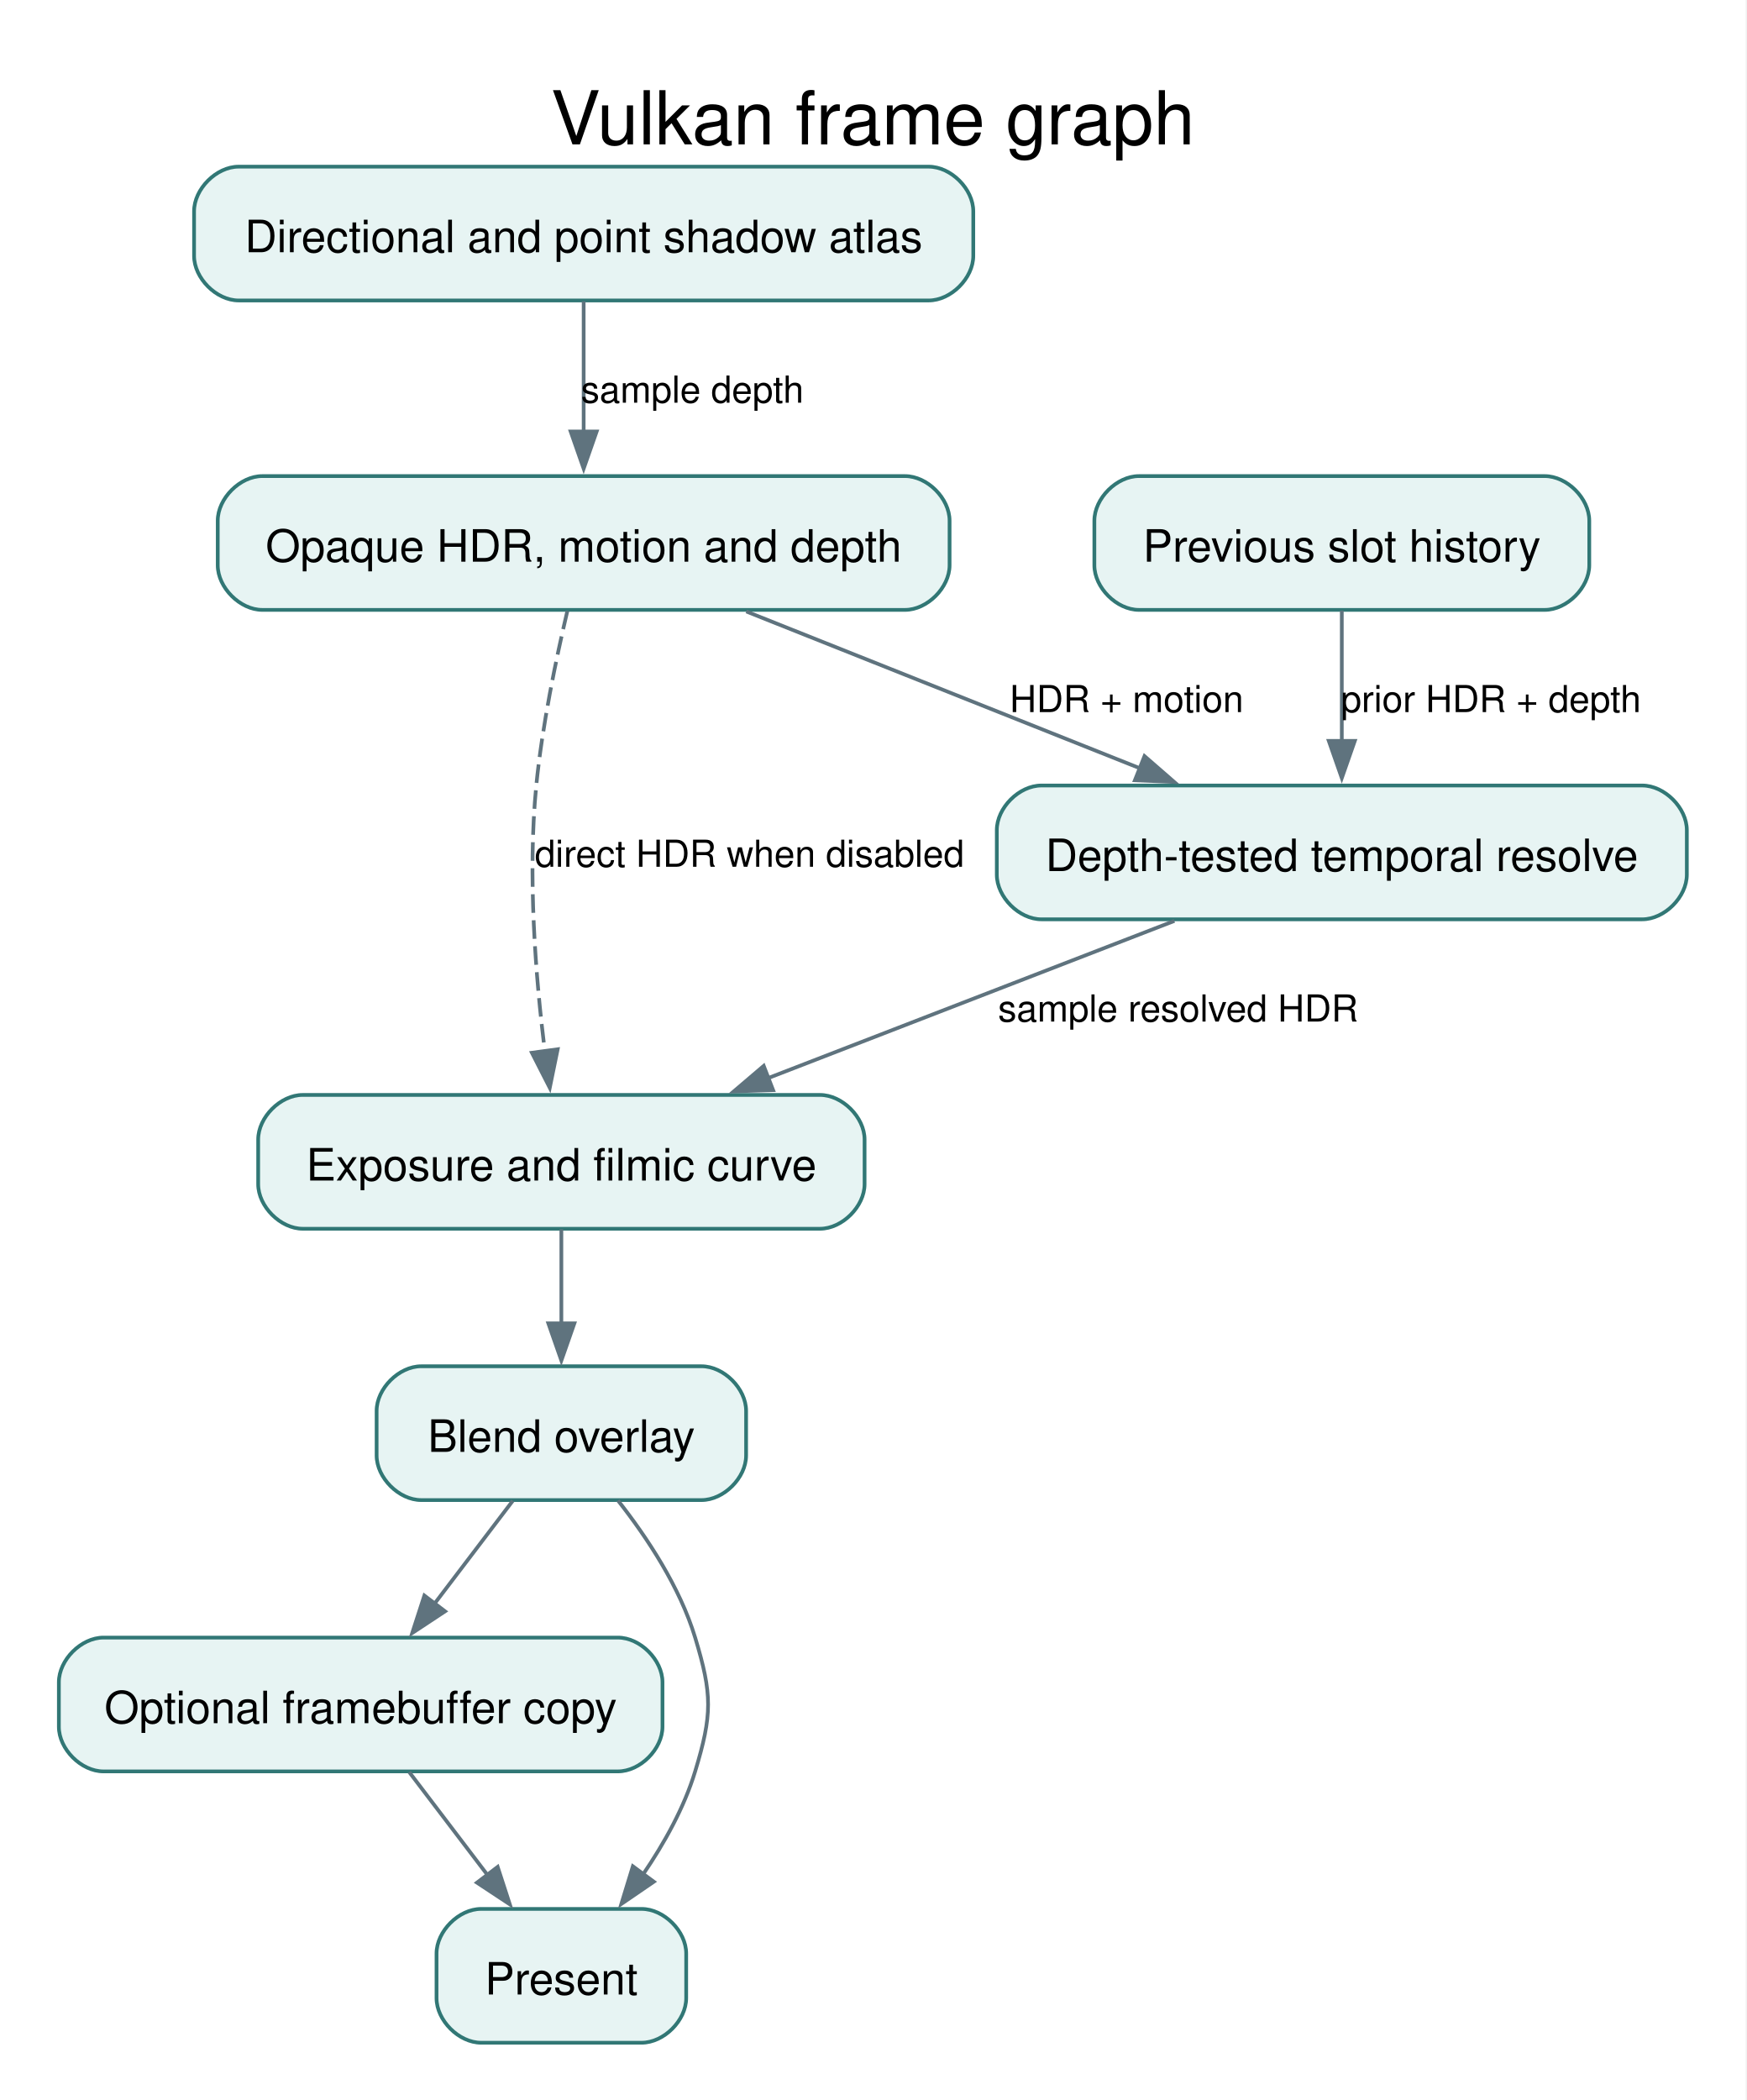
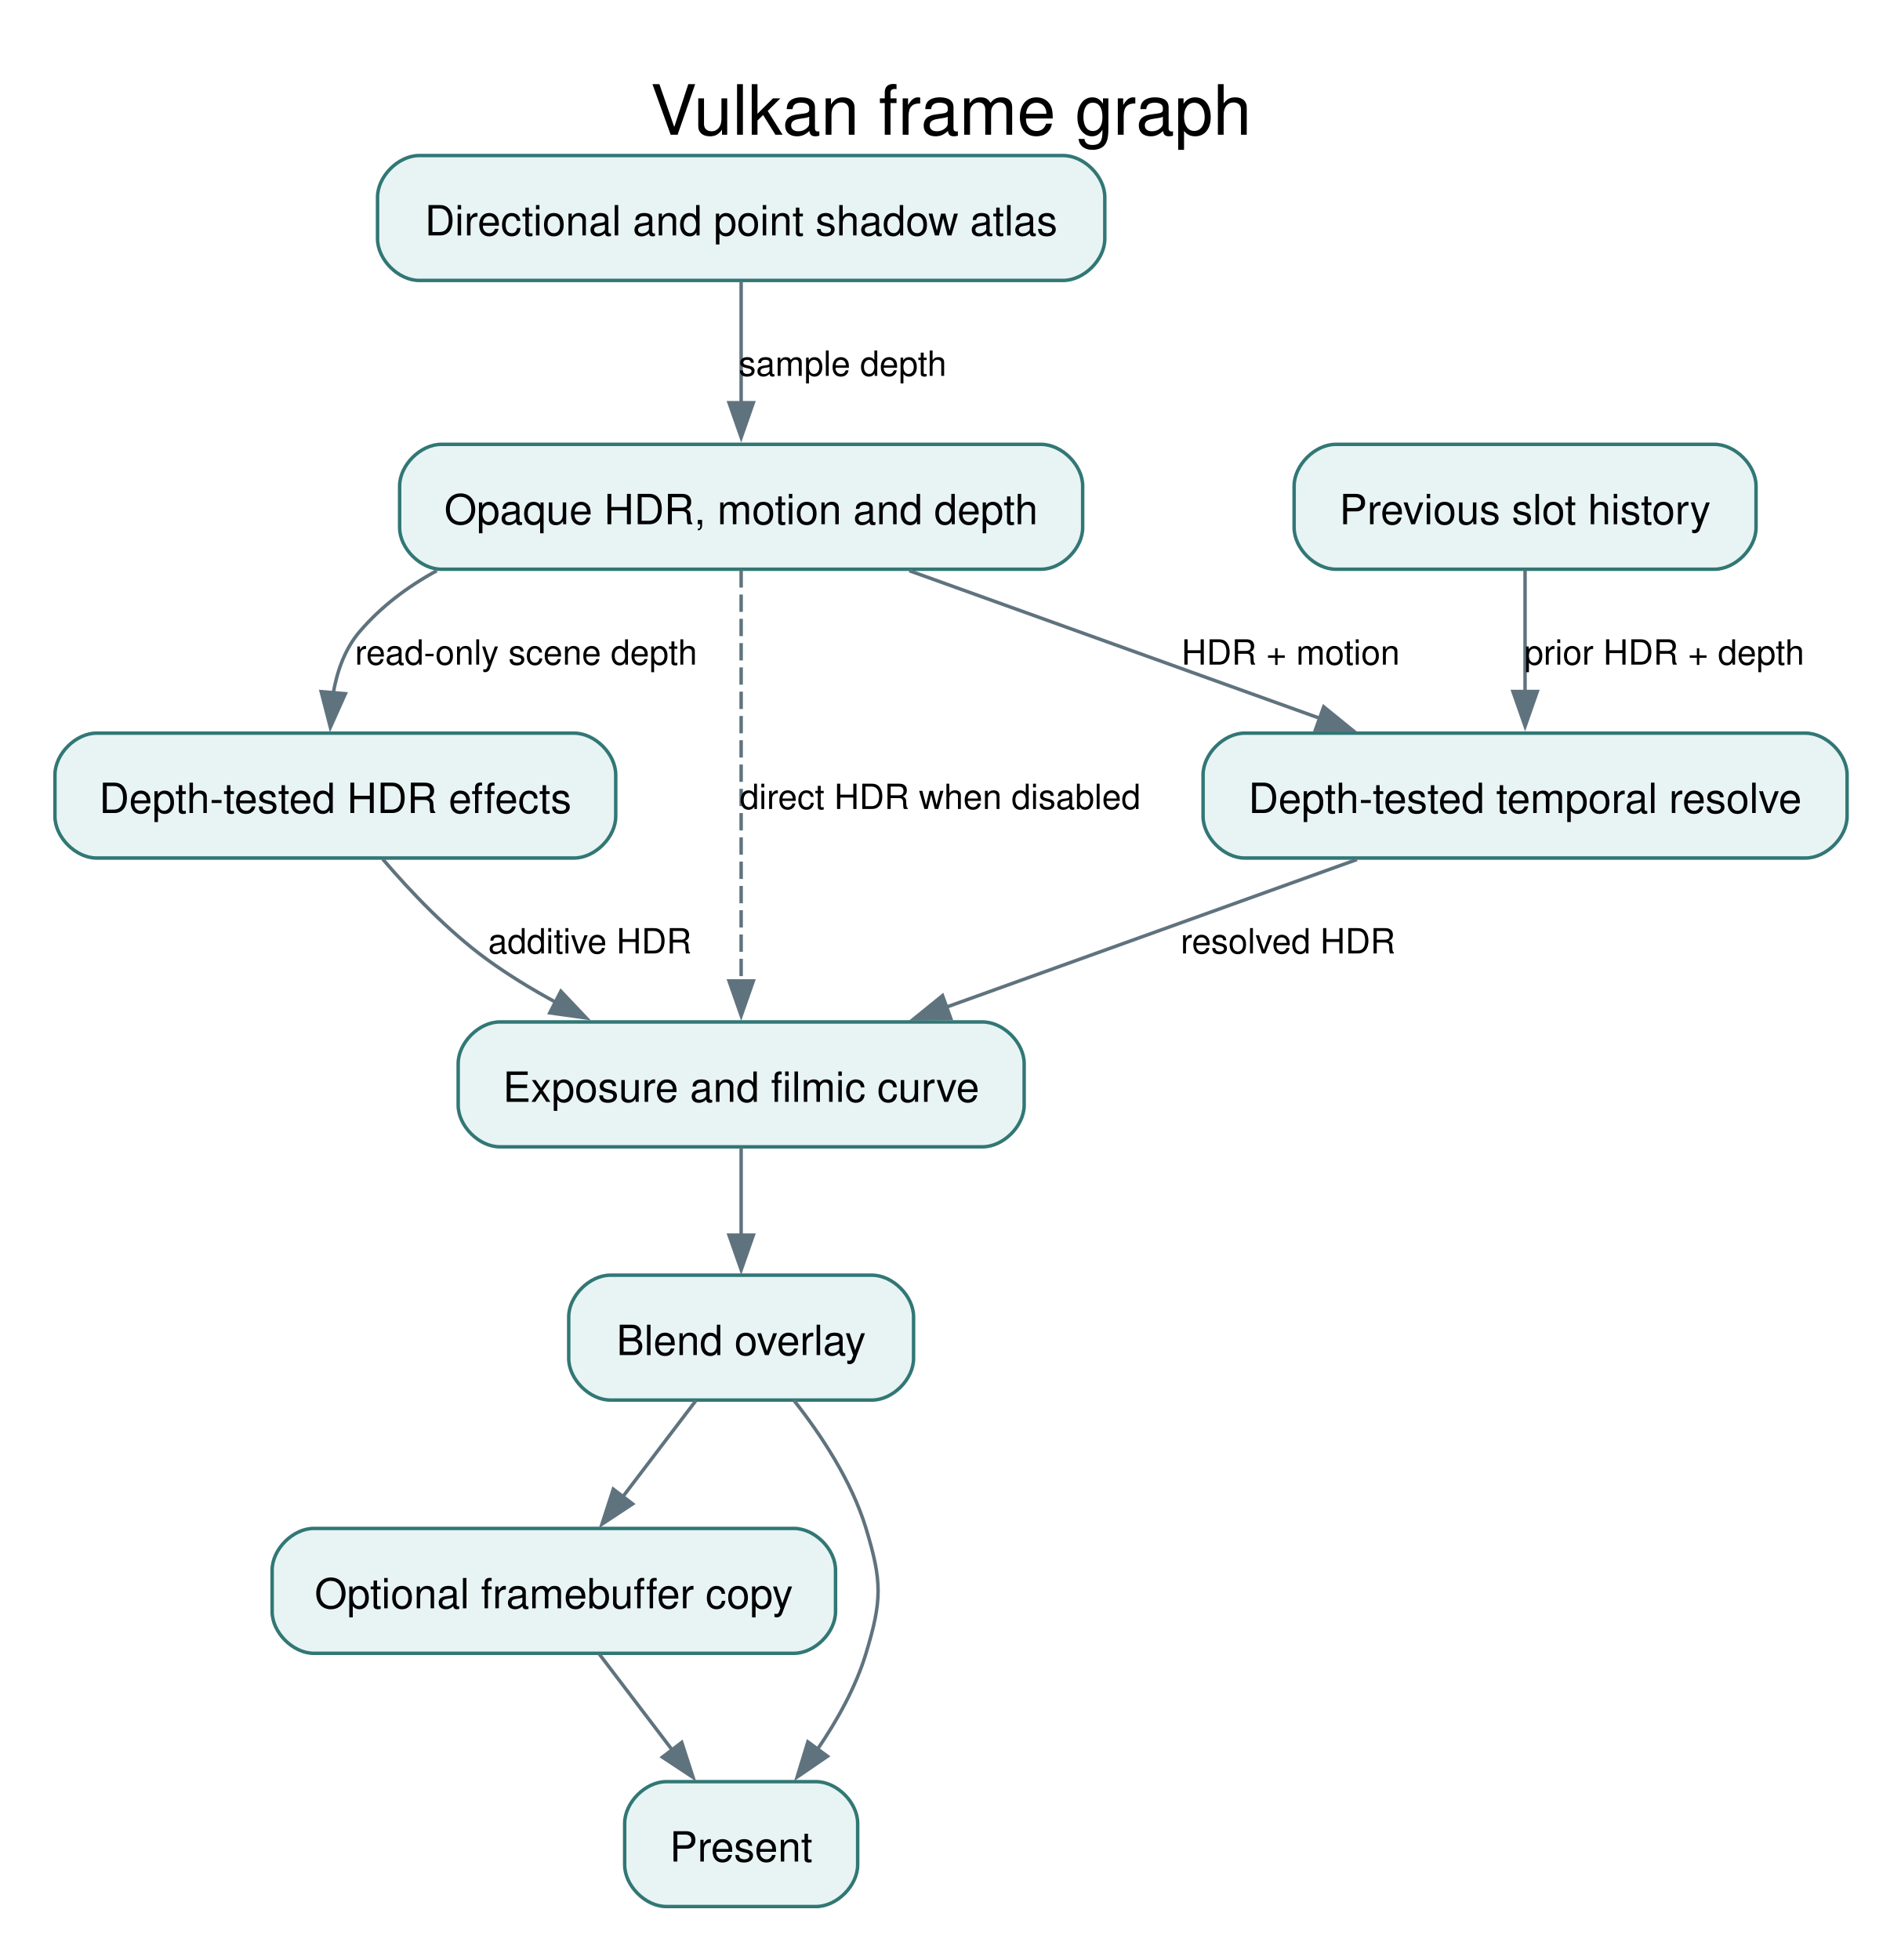
- <svg xmlns="http://www.w3.org/2000/svg" width="470pt" height="565pt" viewBox="0.00 0.00 470.00 565.00">
+ <svg xmlns="http://www.w3.org/2000/svg" width="548pt" height="565pt" viewBox="0.00 0.00 548.00 565.00">
  <g id="graph0" class="graph" transform="scale(1 1) rotate(0) translate(15.84 549.59)">
-     <polygon fill="#ffffff" stroke="none" points="-15.84,15.84 -15.84,-549.59 453.88,-549.59 453.88,15.84 -15.84,15.84" />
-     <text xml:space="preserve" text-anchor="middle" x="219.02" y="-510.75" font-family="Helvetica,sans-Serif" font-size="20.00">Vulkan frame graph</text>
+     <polygon fill="#ffffff" stroke="none" points="-15.84,15.84 -15.84,-549.59 532.51,-549.59 532.51,15.84 -15.84,15.84" />
+     <text xml:space="preserve" text-anchor="middle" x="258.33" y="-510.75" font-family="Helvetica,sans-Serif" font-size="20.00">Vulkan frame graph</text>
    <g id="node1" class="node">
-       <path fill="#e7f4f3" stroke="#317775" d="M234.05,-504.75C234.05,-504.75 48.37,-504.75 48.37,-504.75 42.38,-504.75 36.38,-498.75 36.38,-492.75 36.38,-492.75 36.38,-480.75 36.38,-480.75 36.38,-474.75 42.38,-468.75 48.38,-468.75 48.38,-468.75 234.05,-468.75 234.05,-468.75 240.05,-468.75 246.05,-474.75 246.05,-480.75 246.05,-480.75 246.05,-492.75 246.05,-492.75 246.05,-498.75 240.05,-504.75 234.05,-504.75" />
-       <text xml:space="preserve" text-anchor="middle" x="141.21" y="-481.73" font-family="Helvetica,sans-Serif" font-size="12.00">Directional and point shadow atlas</text>
+       <path fill="#e7f4f3" stroke="#317775" d="M290.67,-504.75C290.67,-504.75 105,-504.75 105,-504.75 99,-504.75 93,-498.75 93,-492.75 93,-492.75 93,-480.75 93,-480.75 93,-474.75 99,-468.75 105,-468.75 105,-468.75 290.67,-468.75 290.67,-468.75 296.67,-468.75 302.67,-474.75 302.67,-480.75 302.67,-480.75 302.67,-492.75 302.67,-492.75 302.67,-498.75 296.67,-504.75 290.67,-504.75" />
+       <text xml:space="preserve" text-anchor="middle" x="197.83" y="-481.73" font-family="Helvetica,sans-Serif" font-size="12.00">Directional and point shadow atlas</text>
    </g>
    <g id="node2" class="node">
-       <path fill="#e7f4f3" stroke="#317775" d="M227.67,-421.5C227.67,-421.5 54.75,-421.5 54.75,-421.5 48.75,-421.5 42.75,-415.5 42.75,-409.5 42.75,-409.5 42.75,-397.5 42.75,-397.5 42.75,-391.5 48.75,-385.5 54.75,-385.5 54.75,-385.5 227.67,-385.5 227.67,-385.5 233.67,-385.5 239.67,-391.5 239.67,-397.5 239.67,-397.5 239.67,-409.5 239.67,-409.5 239.67,-415.5 233.67,-421.5 227.67,-421.5" />
-       <text xml:space="preserve" text-anchor="middle" x="141.21" y="-398.48" font-family="Helvetica,sans-Serif" font-size="12.00">Opaque HDR, motion and depth</text>
+       <path fill="#e7f4f3" stroke="#317775" d="M284.29,-421.5C284.29,-421.5 111.38,-421.5 111.38,-421.5 105.38,-421.5 99.37,-415.5 99.37,-409.5 99.37,-409.5 99.37,-397.5 99.37,-397.5 99.37,-391.5 105.37,-385.5 111.37,-385.5 111.37,-385.5 284.29,-385.5 284.29,-385.5 290.29,-385.5 296.29,-391.5 296.29,-397.5 296.29,-397.5 296.29,-409.5 296.29,-409.5 296.29,-415.5 290.29,-421.5 284.29,-421.5" />
+       <text xml:space="preserve" text-anchor="middle" x="197.83" y="-398.48" font-family="Helvetica,sans-Serif" font-size="12.00">Opaque HDR, motion and depth</text>
    </g>
    <g id="edge1" class="edge">
-       <path fill="none" stroke="#5f737e" d="M141.21,-468.52C141.21,-458.25 141.21,-444.95 141.21,-433.14" />
-       <polygon fill="#5f737e" stroke="#5f737e" points="144.71,-433.5 141.21,-423.5 137.71,-433.5 144.71,-433.5" />
-       <text xml:space="preserve" text-anchor="middle" x="170.46" y="-441.25" font-family="Helvetica,sans-Serif" font-size="10.00">sample depth</text>
+       <path fill="none" stroke="#5f737e" d="M197.83,-468.52C197.83,-458.25 197.83,-444.95 197.83,-433.14" />
+       <polygon fill="#5f737e" stroke="#5f737e" points="201.34,-433.5 197.84,-423.5 194.34,-433.5 201.34,-433.5" />
+       <text xml:space="preserve" text-anchor="middle" x="227.08" y="-441.25" font-family="Helvetica,sans-Serif" font-size="10.00">sample depth</text>
    </g>
    <g id="node4" class="node">
-       <path fill="#e7f4f3" stroke="#317775" d="M426.05,-338.25C426.05,-338.25 264.38,-338.25 264.38,-338.25 258.38,-338.25 252.38,-332.25 252.38,-326.25 252.38,-326.25 252.38,-314.25 252.38,-314.25 252.38,-308.25 258.38,-302.25 264.38,-302.25 264.38,-302.25 426.05,-302.25 426.05,-302.25 432.05,-302.25 438.05,-308.25 438.05,-314.25 438.05,-314.25 438.05,-326.25 438.05,-326.25 438.05,-332.25 432.05,-338.25 426.05,-338.25" />
-       <text xml:space="preserve" text-anchor="middle" x="345.21" y="-315.23" font-family="Helvetica,sans-Serif" font-size="12.00">Depth-tested temporal resolve</text>
+       <path fill="#e7f4f3" stroke="#317775" d="M504.67,-338.25C504.67,-338.25 343,-338.25 343,-338.25 337,-338.25 331,-332.25 331,-326.25 331,-326.25 331,-314.25 331,-314.25 331,-308.25 337,-302.25 343,-302.25 343,-302.25 504.67,-302.25 504.67,-302.25 510.67,-302.25 516.67,-308.25 516.67,-314.25 516.67,-314.25 516.67,-326.25 516.67,-326.25 516.67,-332.25 510.67,-338.25 504.67,-338.25" />
+       <text xml:space="preserve" text-anchor="middle" x="423.83" y="-315.23" font-family="Helvetica,sans-Serif" font-size="12.00">Depth-tested temporal resolve</text>
    </g>
    <g id="edge2" class="edge">
-       <path fill="none" stroke="#5f737e" d="M184.97,-385.07C216.03,-372.7 257.92,-356.01 291.08,-342.81" />
-       <polygon fill="#5f737e" stroke="#5f737e" points="292.12,-346.16 300.11,-339.21 289.53,-339.66 292.12,-346.16" />
-       <text xml:space="preserve" text-anchor="middle" x="287.3" y="-358" font-family="Helvetica,sans-Serif" font-size="10.00">HDR + motion</text>
+       <path fill="none" stroke="#5f737e" d="M246.32,-385.07C281.02,-372.59 327.94,-355.73 364.82,-342.47" />
+       <polygon fill="#5f737e" stroke="#5f737e" points="365.78,-345.84 374.01,-339.16 363.41,-339.25 365.78,-345.84" />
+       <text xml:space="preserve" text-anchor="middle" x="356.24" y="-358" font-family="Helvetica,sans-Serif" font-size="10.00">HDR + motion</text>
    </g>
    <g id="node5" class="node">
-       <path fill="#e7f4f3" stroke="#317775" d="M204.8,-255C204.8,-255 65.62,-255 65.62,-255 59.62,-255 53.63,-249 53.63,-243 53.63,-243 53.63,-231 53.63,-231 53.63,-225 59.63,-219 65.63,-219 65.63,-219 204.8,-219 204.8,-219 210.8,-219 216.8,-225 216.8,-231 216.8,-231 216.8,-243 216.8,-243 216.8,-249 210.8,-255 204.8,-255" />
-       <text xml:space="preserve" text-anchor="middle" x="135.21" y="-231.97" font-family="Helvetica,sans-Serif" font-size="12.00">Exposure and filmic curve</text>
+       <path fill="#e7f4f3" stroke="#317775" d="M149.67,-338.25C149.67,-338.25 12,-338.25 12,-338.25 6,-338.25 0,-332.25 0,-326.25 0,-326.25 0,-314.25 0,-314.25 0,-308.25 6,-302.25 12,-302.25 12,-302.25 149.67,-302.25 149.67,-302.25 155.67,-302.25 161.67,-308.25 161.67,-314.25 161.67,-314.25 161.67,-326.25 161.67,-326.25 161.67,-332.25 155.67,-338.25 149.67,-338.25" />
+       <text xml:space="preserve" text-anchor="middle" x="80.83" y="-315.23" font-family="Helvetica,sans-Serif" font-size="12.00">Depth-tested HDR effects</text>
    </g>
    <g id="edge5" class="edge">
-       <path fill="none" stroke="#5f737e" stroke-dasharray="5,2" d="M136.82,-385.19C133.79,-372.33 130.04,-354.32 128.46,-338.25 126.09,-314.13 128.28,-286.66 130.78,-266.58" />
-       <polygon fill="#5f737e" stroke="#5f737e" points="134.22,-267.29 132.09,-256.91 127.28,-266.35 134.22,-267.29" />
-       <text xml:space="preserve" text-anchor="middle" x="185.84" y="-316.38" font-family="Helvetica,sans-Serif" font-size="10.00">direct HDR when disabled</text>
+       <path fill="none" stroke="#5f737e" d="M110.09,-385.08C101.69,-380.5 94.01,-374.74 87.83,-367.5 83.62,-362.56 81.35,-356.19 80.23,-349.77" />
+       <polygon fill="#5f737e" stroke="#5f737e" points="83.73,-349.62 79.4,-339.95 76.76,-350.21 83.73,-349.62" />
+       <text xml:space="preserve" text-anchor="middle" x="135.83" y="-358" font-family="Helvetica,sans-Serif" font-size="10.00">read-only scene depth</text>
+     </g>
+     <g id="node6" class="node">
+       <path fill="#e7f4f3" stroke="#317775" d="M267.42,-255C267.42,-255 128.25,-255 128.25,-255 122.25,-255 116.25,-249 116.25,-243 116.25,-243 116.25,-231 116.25,-231 116.25,-225 122.25,-219 128.25,-219 128.25,-219 267.42,-219 267.42,-219 273.42,-219 279.42,-225 279.42,-231 279.42,-231 279.42,-243 279.42,-243 279.42,-249 273.42,-255 267.42,-255" />
+       <text xml:space="preserve" text-anchor="middle" x="197.83" y="-231.97" font-family="Helvetica,sans-Serif" font-size="12.00">Exposure and filmic curve</text>
+     </g>
+     <g id="edge7" class="edge">
+       <path fill="none" stroke="#5f737e" stroke-dasharray="5,2" d="M197.83,-385.21C197.83,-356.95 197.83,-300.59 197.83,-266.4" />
+       <polygon fill="#5f737e" stroke="#5f737e" points="201.34,-266.82 197.84,-256.82 194.34,-266.82 201.34,-266.82" />
+       <text xml:space="preserve" text-anchor="middle" x="255.21" y="-316.38" font-family="Helvetica,sans-Serif" font-size="10.00">direct HDR when disabled</text>
    </g>
    <g id="node3" class="node">
-       <path fill="#e7f4f3" stroke="#317775" d="M399.8,-421.5C399.8,-421.5 290.63,-421.5 290.63,-421.5 284.63,-421.5 278.63,-415.5 278.63,-409.5 278.63,-409.5 278.63,-397.5 278.63,-397.5 278.63,-391.5 284.63,-385.5 290.63,-385.5 290.63,-385.5 399.8,-385.5 399.8,-385.5 405.8,-385.5 411.8,-391.5 411.8,-397.5 411.8,-397.5 411.8,-409.5 411.8,-409.5 411.8,-415.5 405.8,-421.5 399.8,-421.5" />
-       <text xml:space="preserve" text-anchor="middle" x="345.21" y="-398.48" font-family="Helvetica,sans-Serif" font-size="12.00">Previous slot history</text>
+       <path fill="#e7f4f3" stroke="#317775" d="M478.42,-421.5C478.42,-421.5 369.25,-421.5 369.25,-421.5 363.25,-421.5 357.25,-415.5 357.25,-409.5 357.25,-409.5 357.25,-397.5 357.25,-397.5 357.25,-391.5 363.25,-385.5 369.25,-385.5 369.25,-385.5 478.42,-385.5 478.42,-385.5 484.42,-385.5 490.42,-391.5 490.42,-397.5 490.42,-397.5 490.42,-409.5 490.42,-409.5 490.42,-415.5 484.42,-421.5 478.42,-421.5" />
+       <text xml:space="preserve" text-anchor="middle" x="423.83" y="-398.48" font-family="Helvetica,sans-Serif" font-size="12.00">Previous slot history</text>
    </g>
    <g id="edge3" class="edge">
-       <path fill="none" stroke="#5f737e" d="M345.21,-385.27C345.21,-375 345.21,-361.7 345.21,-349.89" />
-       <polygon fill="#5f737e" stroke="#5f737e" points="348.71,-350.25 345.21,-340.25 341.71,-350.25 348.71,-350.25" />
-       <text xml:space="preserve" text-anchor="middle" x="385.34" y="-358" font-family="Helvetica,sans-Serif" font-size="10.00">prior HDR + depth</text>
+       <path fill="none" stroke="#5f737e" d="M423.83,-385.27C423.83,-375 423.83,-361.7 423.83,-349.89" />
+       <polygon fill="#5f737e" stroke="#5f737e" points="427.34,-350.25 423.84,-340.25 420.34,-350.25 427.34,-350.25" />
+       <text xml:space="preserve" text-anchor="middle" x="463.96" y="-358" font-family="Helvetica,sans-Serif" font-size="10.00">prior HDR + depth</text>
    </g>
    <g id="edge4" class="edge">
-       <path fill="none" stroke="#5f737e" d="M300.16,-301.82C268.05,-289.4 224.69,-272.62 190.48,-259.39" />
-       <polygon fill="#5f737e" stroke="#5f737e" points="192.19,-256.29 181.6,-255.95 189.66,-262.82 192.19,-256.29" />
-       <text xml:space="preserve" text-anchor="middle" x="301.16" y="-274.75" font-family="Helvetica,sans-Serif" font-size="10.00">sample resolved HDR</text>
-     </g>
-     <g id="node6" class="node">
-       <path fill="#e7f4f3" stroke="#317775" d="M172.92,-182C172.92,-182 97.5,-182 97.5,-182 91.5,-182 85.5,-176 85.5,-170 85.5,-170 85.5,-158 85.5,-158 85.5,-152 91.5,-146 97.5,-146 97.5,-146 172.92,-146 172.92,-146 178.92,-146 184.92,-152 184.92,-158 184.92,-158 184.92,-170 184.92,-170 184.92,-176 178.92,-182 172.92,-182" />
-       <text xml:space="preserve" text-anchor="middle" x="135.21" y="-158.97" font-family="Helvetica,sans-Serif" font-size="12.00">Blend overlay</text>
+       <path fill="none" stroke="#5f737e" d="M375.35,-301.82C340.65,-289.34 293.73,-272.48 256.85,-259.22" />
+       <polygon fill="#5f737e" stroke="#5f737e" points="258.26,-256 247.66,-255.91 255.89,-262.59 258.26,-256" />
+       <text xml:space="preserve" text-anchor="middle" x="355.49" y="-274.75" font-family="Helvetica,sans-Serif" font-size="10.00">resolved HDR</text>
    </g>
    <g id="edge6" class="edge">
-       <path fill="none" stroke="#5f737e" d="M135.21,-218.81C135.21,-211.23 135.21,-202.1 135.21,-193.54" />
-       <polygon fill="#5f737e" stroke="#5f737e" points="138.71,-193.54 135.21,-183.54 131.71,-193.54 138.71,-193.54" />
+       <path fill="none" stroke="#5f737e" d="M94.51,-301.93C102.55,-292.53 113.33,-281.2 124.58,-273 130.71,-268.54 137.49,-264.41 144.38,-260.67" />
+       <polygon fill="#5f737e" stroke="#5f737e" points="145.86,-263.85 153.15,-256.16 142.66,-257.62 145.86,-263.85" />
+       <text xml:space="preserve" text-anchor="middle" x="154.21" y="-274.75" font-family="Helvetica,sans-Serif" font-size="10.00">additive HDR</text>
    </g>
    <g id="node7" class="node">
-       <path fill="#e7f4f3" stroke="#317775" d="M150.42,-109C150.42,-109 12,-109 12,-109 6,-109 0,-103 0,-97 0,-97 0,-85 0,-85 0,-79 6,-73 12,-73 12,-73 150.42,-73 150.42,-73 156.42,-73 162.42,-79 162.42,-85 162.42,-85 162.42,-97 162.42,-97 162.42,-103 156.42,-109 150.42,-109" />
-       <text xml:space="preserve" text-anchor="middle" x="81.21" y="-85.97" font-family="Helvetica,sans-Serif" font-size="12.00">Optional framebuffer copy</text>
+       <path fill="#e7f4f3" stroke="#317775" d="M235.54,-182C235.54,-182 160.12,-182 160.12,-182 154.12,-182 148.12,-176 148.12,-170 148.12,-170 148.12,-158 148.12,-158 148.12,-152 154.12,-146 160.12,-146 160.12,-146 235.54,-146 235.54,-146 241.54,-146 247.54,-152 247.54,-158 247.54,-158 247.54,-170 247.54,-170 247.54,-176 241.54,-182 235.54,-182" />
+       <text xml:space="preserve" text-anchor="middle" x="197.83" y="-158.97" font-family="Helvetica,sans-Serif" font-size="12.00">Blend overlay</text>
    </g>
    <g id="edge8" class="edge">
-       <path fill="none" stroke="#5f737e" d="M122.14,-145.81C115.77,-137.44 107.98,-127.2 100.91,-117.9" />
-       <polygon fill="#5f737e" stroke="#5f737e" points="103.92,-116.07 95.08,-110.23 98.35,-120.31 103.92,-116.07" />
+       <path fill="none" stroke="#5f737e" d="M197.83,-218.81C197.83,-211.23 197.83,-202.1 197.83,-193.54" />
+       <polygon fill="#5f737e" stroke="#5f737e" points="201.34,-193.54 197.84,-183.54 194.34,-193.54 201.34,-193.54" />
    </g>
    <g id="node8" class="node">
-       <path fill="#e7f4f3" stroke="#317775" d="M156.8,-36C156.8,-36 113.62,-36 113.62,-36 107.62,-36 101.62,-30 101.62,-24 101.62,-24 101.62,-12 101.62,-12 101.62,-6 107.62,0 113.62,0 113.62,0 156.8,0 156.8,0 162.8,0 168.8,-6 168.8,-12 168.8,-12 168.8,-24 168.8,-24 168.8,-30 162.8,-36 156.8,-36" />
-       <text xml:space="preserve" text-anchor="middle" x="135.21" y="-12.97" font-family="Helvetica,sans-Serif" font-size="12.00">Present</text>
+       <path fill="#e7f4f3" stroke="#317775" d="M213.04,-109C213.04,-109 74.63,-109 74.63,-109 68.62,-109 62.62,-103 62.62,-97 62.62,-97 62.62,-85 62.62,-85 62.62,-79 68.62,-73 74.62,-73 74.62,-73 213.04,-73 213.04,-73 219.04,-73 225.04,-79 225.04,-85 225.04,-85 225.04,-97 225.04,-97 225.04,-103 219.04,-109 213.04,-109" />
+       <text xml:space="preserve" text-anchor="middle" x="143.83" y="-85.97" font-family="Helvetica,sans-Serif" font-size="12.00">Optional framebuffer copy</text>
    </g>
-     <g id="edge7" class="edge">
-       <path fill="none" stroke="#5f737e" d="M150.45,-145.88C158.31,-135.88 167.1,-122.59 171.21,-109 175.85,-93.69 175.85,-88.31 171.21,-73 168.25,-63.23 162.88,-53.62 157.18,-45.27" />
-       <polygon fill="#5f737e" stroke="#5f737e" points="160.09,-43.32 151.35,-37.34 154.45,-47.47 160.09,-43.32" />
+     <g id="edge10" class="edge">
+       <path fill="none" stroke="#5f737e" d="M184.76,-145.81C178.4,-137.44 170.6,-127.2 163.54,-117.9" />
+       <polygon fill="#5f737e" stroke="#5f737e" points="166.54,-116.07 157.7,-110.23 160.97,-120.31 166.54,-116.07" />
+     </g>
+     <g id="node9" class="node">
+       <path fill="#e7f4f3" stroke="#317775" d="M219.42,-36C219.42,-36 176.25,-36 176.25,-36 170.25,-36 164.25,-30 164.25,-24 164.25,-24 164.25,-12 164.25,-12 164.25,-6 170.25,0 176.25,0 176.25,0 219.42,0 219.42,0 225.42,0 231.42,-6 231.42,-12 231.42,-12 231.42,-24 231.42,-24 231.42,-30 225.42,-36 219.42,-36" />
+       <text xml:space="preserve" text-anchor="middle" x="197.83" y="-12.97" font-family="Helvetica,sans-Serif" font-size="12.00">Present</text>
    </g>
    <g id="edge9" class="edge">
-       <path fill="none" stroke="#5f737e" d="M94.28,-72.81C100.65,-64.44 108.44,-54.2 115.51,-44.9" />
-       <polygon fill="#5f737e" stroke="#5f737e" points="118.07,-47.31 121.34,-37.23 112.5,-43.07 118.07,-47.31" />
+       <path fill="none" stroke="#5f737e" d="M213.07,-145.88C220.94,-135.88 229.72,-122.59 233.83,-109 238.47,-93.69 238.47,-88.31 233.83,-73 230.88,-63.23 225.51,-53.62 219.8,-45.27" />
+       <polygon fill="#5f737e" stroke="#5f737e" points="222.71,-43.32 213.97,-37.34 217.07,-47.47 222.71,-43.32" />
+     </g>
+     <g id="edge11" class="edge">
+       <path fill="none" stroke="#5f737e" d="M156.91,-72.81C163.27,-64.44 171.07,-54.2 178.13,-44.9" />
+       <polygon fill="#5f737e" stroke="#5f737e" points="180.7,-47.31 183.97,-37.23 175.13,-43.07 180.7,-47.31" />
    </g>
  </g>
</svg>
